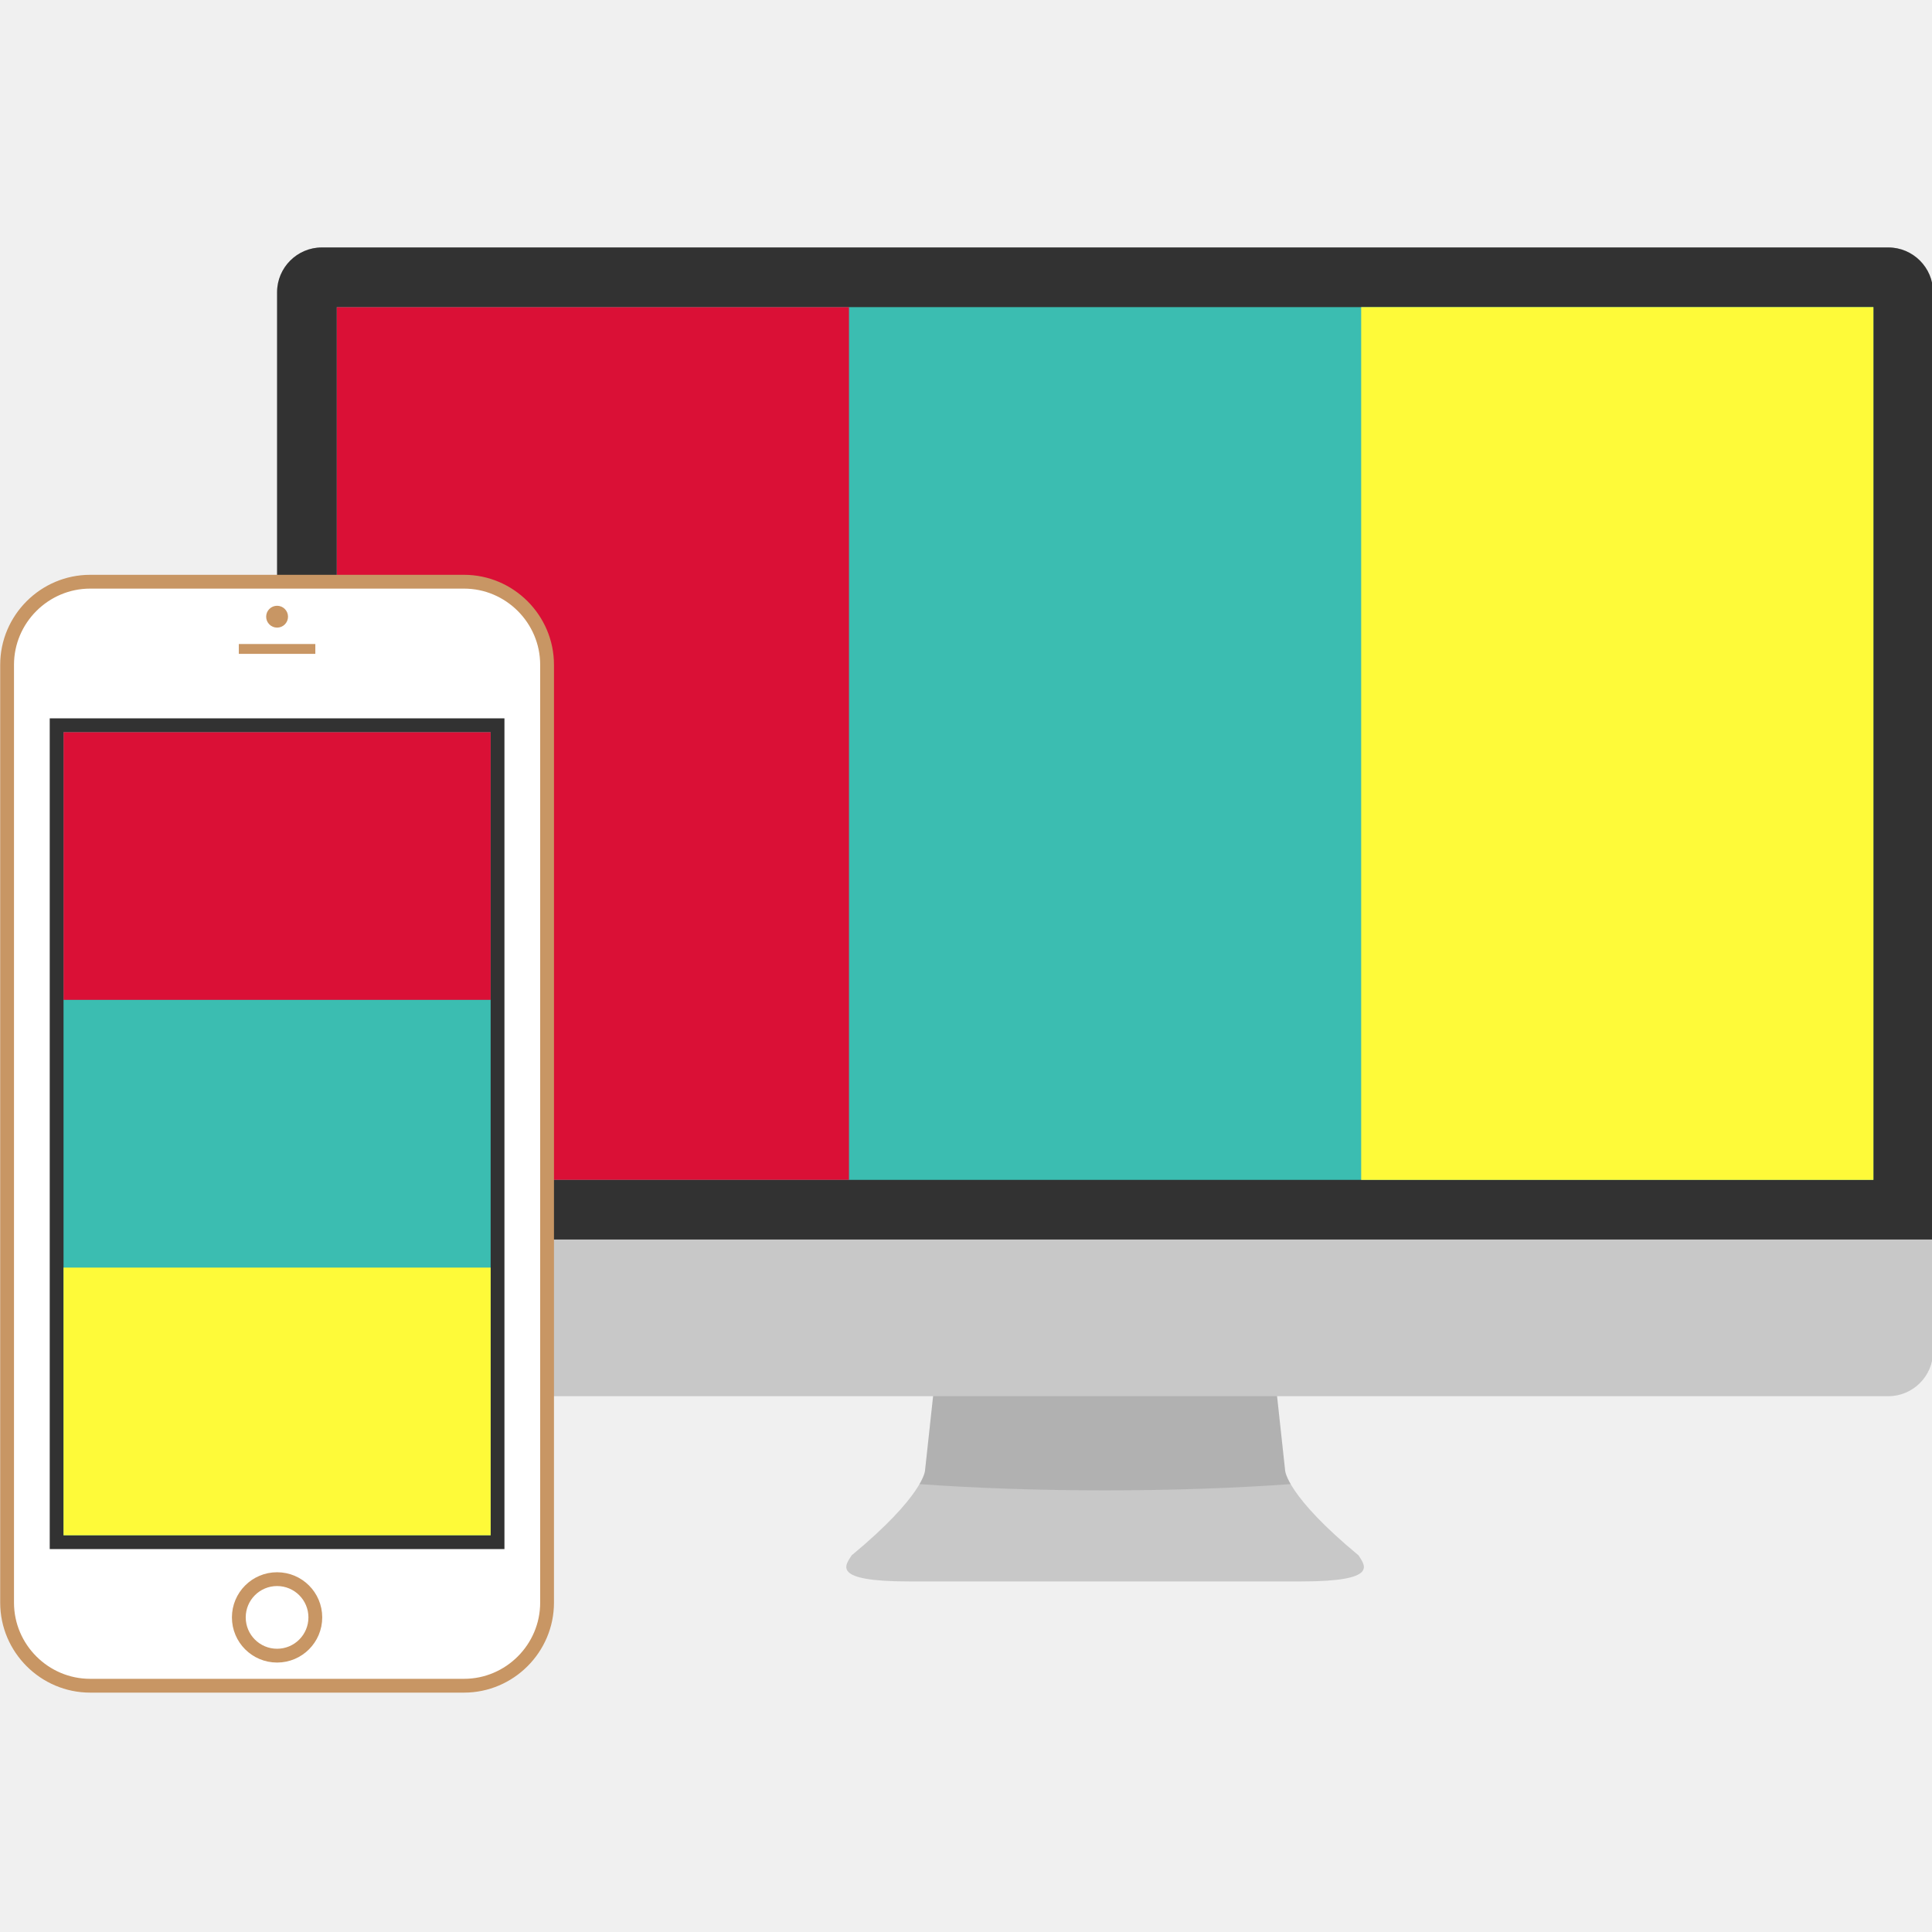
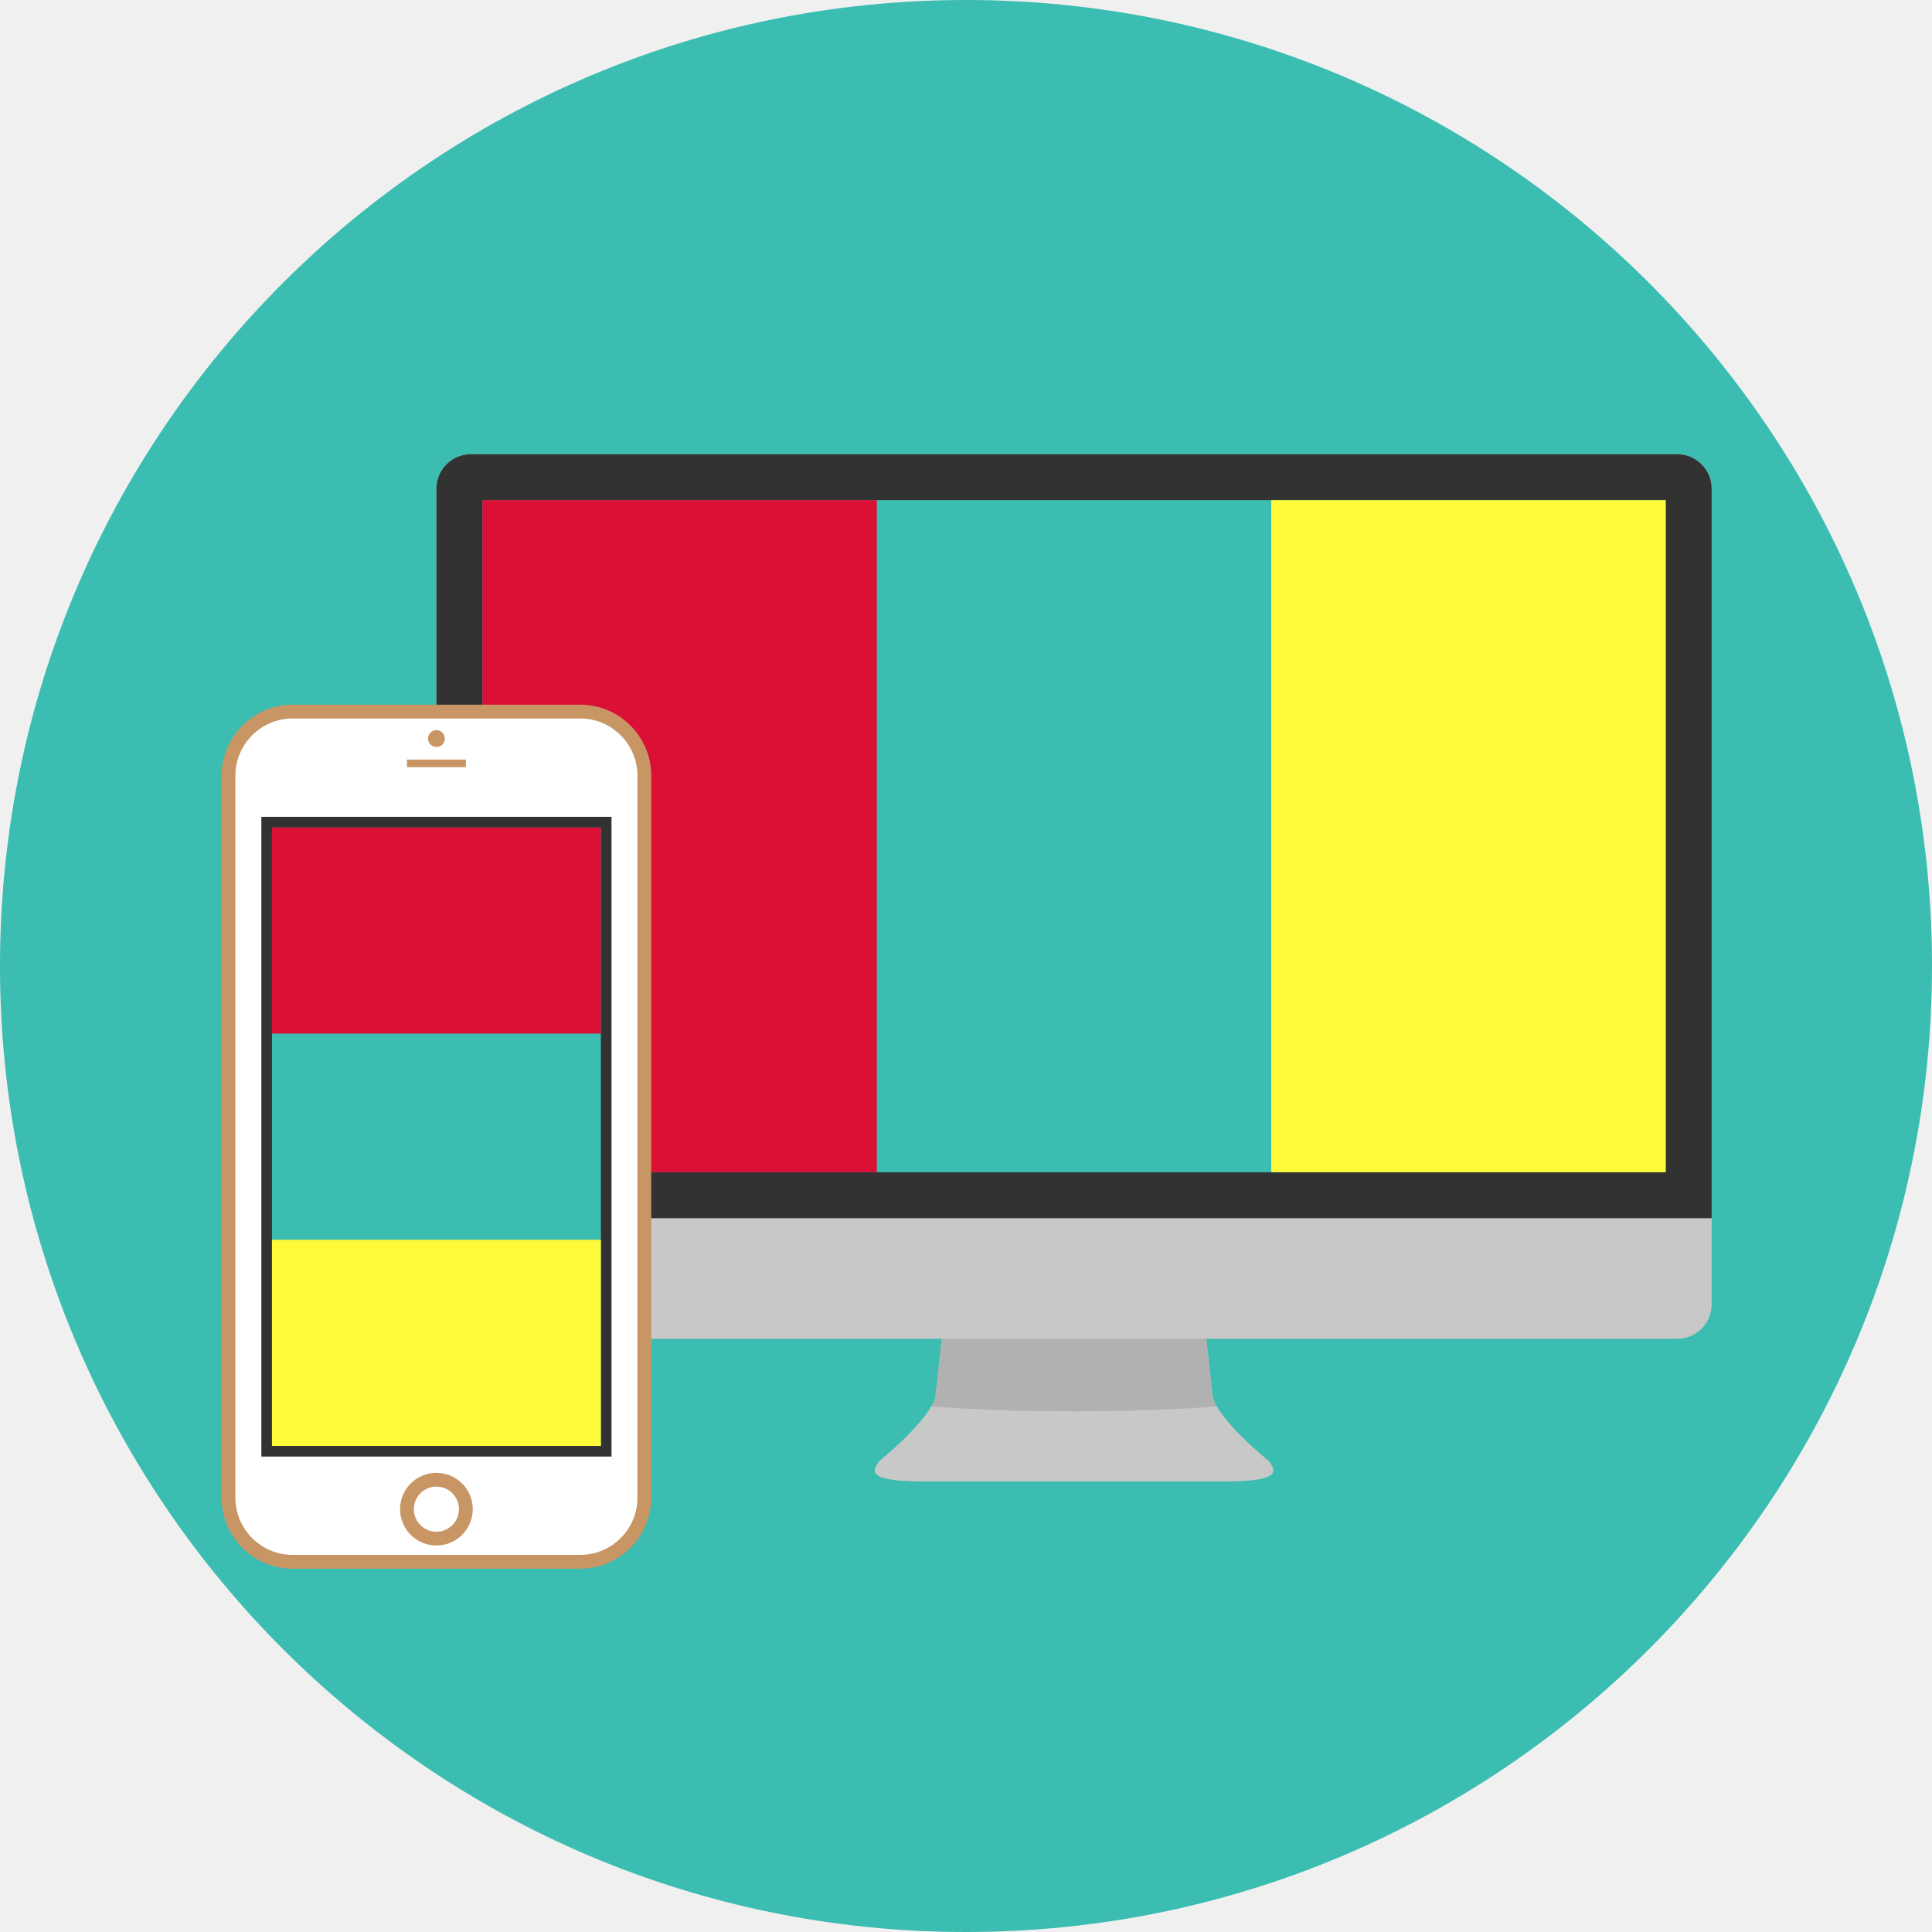
<svg xmlns="http://www.w3.org/2000/svg" version="1.1" id="Layer_1" x="0px" y="0px" width="140px" height="140px" viewBox="0 0 140 140" enable-background="new 0 0 140 140" xml:space="preserve">
+   <circle fill="#3BBDB1" cx="70" cy="70" r="70" />
  <g>
    <g>
      <g>
-         <path fill="#C8C8C8" d="M98.443,112.705c-5.226-4.324-5.316-6.131-5.316-6.131l-0.811-7.473h-8.079H75.92h-8.079l-0.811,7.473     c0,0-0.09,1.807-5.315,6.131c-0.451,0.721-1.532,1.892,4.145,1.892c3.116,0,7.1,0,10.061,0c2.256,0,3.916,0,4.145,0     c0.019,0,0.028,0,0.028,0h4.145c2.96,0,6.944,0,10.062,0C99.975,114.597,98.895,113.426,98.443,112.705z" />
-         <path opacity="0.15" fill="#323232" d="M80.078,107.998c4.846,0,9.418-0.164,13.449-0.453c-0.383-0.664-0.4-0.971-0.4-0.971     l-0.811-7.473h-8.079H75.92h-8.079l-0.811,7.473c0,0-0.017,0.307-0.399,0.971C70.662,107.834,75.234,107.998,80.078,107.998z" />
+         <g>
+           <path fill="#C8C8C8" d="M91.972,105.896c-4.024-3.33-4.094-4.722-4.094-4.722l-0.624-5.754h-6.223h-6.404h-6.222l-0.625,5.754      c0,0-0.069,1.392-4.093,4.722c-0.347,0.555-1.18,1.457,3.192,1.457c2.4,0,5.468,0,7.748,0c1.737,0,3.016,0,3.192,0      c0.014,0,0.021,0,0.021,0h3.192c2.279,0,5.348,0,7.749,0C93.151,107.354,92.319,106.451,91.972,105.896z" />
+           <path opacity="0.15" fill="#323232" enable-background="new    " d="M77.829,102.271c3.731,0,7.253-0.126,10.357-0.349      c-0.295-0.512-0.309-0.748-0.309-0.748l-0.624-5.754h-6.223h-6.404h-6.222l-0.625,5.754c0,0-0.013,0.236-0.307,0.748      C70.578,102.146,74.099,102.271,77.829,102.271z" />
+         </g>
+         <g>
+           <path fill="#C8C8C8" d="M124.034,94.52c0,1.372-1.123,2.497-2.497,2.497H34.122c-1.374,0-2.498-1.125-2.498-2.497V35.41      c0-1.374,1.124-2.498,2.498-2.498h87.415c1.374,0,2.497,1.124,2.497,2.498V94.52z" />
+         </g>
+         <path fill="#323232" d="M121.537,32.912H34.122c-1.374,0-2.498,1.124-2.498,2.498v52.865h92.41V35.41     C124.034,34.036,122.911,32.912,121.537,32.912z" />
+         <rect x="34.955" y="36.242" fill="#3BBDB1" width="85.75" height="48.702" />
      </g>
+       <rect x="34.955" y="36.242" fill="#DA1036" width="28.583" height="48.702" />
+       <rect x="92.121" y="36.242" fill="#FEFA39" width="28.583" height="48.702" />
+     </g>
+     <g>
      <g>
-         <path fill="#C8C8C8" d="M140.078,97.931c0,1.783-1.459,3.243-3.242,3.243H23.322c-1.784,0-3.244-1.46-3.244-3.243V21.174     c0-1.784,1.46-3.243,3.244-3.243h113.514c1.783,0,3.242,1.459,3.242,3.243V97.931z" />
+         <path fill="#FFFFFF" stroke="#C89664" stroke-miterlimit="10" d="M46.69,108.536c0,2.551-2.086,4.637-4.636,4.637H21.194     c-2.55,0-4.636-2.086-4.636-4.637V56.201c0-2.55,2.086-4.636,4.636-4.636h20.861c2.55,0,4.636,2.086,4.636,4.636V108.536z" />
+         <rect x="18.938" y="59.19" fill="#323232" width="25.375" height="46.358" />
+         <circle fill="#FFFFFF" stroke="#C89664" stroke-miterlimit="10" cx="31.624" cy="109.36" r="2.134" />
+         <circle fill="#C89664" cx="31.625" cy="53.518" r="0.61" />
+         <rect x="29.489" y="55.042" fill="#C89664" width="4.27" height="0.549" />
      </g>
-       <path fill="#323232" d="M136.836,17.931H23.322c-1.784,0-3.244,1.459-3.244,3.243v68.648h120V21.174    C140.078,19.39,138.619,17.931,136.836,17.931z" />
-       <rect x="24.403" y="22.255" fill="#3BBDB1" width="111.351" height="63.243" />
+       <rect x="19.708" y="59.961" fill="#3BBDB1" width="23.834" height="44.816" />
+       <rect x="19.708" y="59.961" fill="#DA1036" width="23.834" height="14.938" />
+       <rect x="19.708" y="89.839" fill="#FEFA39" width="23.834" height="14.938" />
    </g>
-     <rect x="24.403" y="22.255" fill="#DA1036" width="37.117" height="63.243" />
-     <rect x="98.637" y="22.255" fill="#FEFA39" width="37.117" height="63.243" />
-   </g>
-   <g>
-     <g>
-       <path fill="#FFFFFF" stroke="#C89664" stroke-miterlimit="10" d="M39.643,116.133c0,3.312-2.709,6.021-6.02,6.021H6.534    c-3.311,0-6.02-2.709-6.02-6.021V48.173c0-3.311,2.709-6.02,6.02-6.02h27.089c3.311,0,6.02,2.709,6.02,6.02V116.133z" />
-       <rect x="3.604" y="52.054" fill="#323232" width="32.95" height="60.198" />
-       <circle fill="#FFFFFF" stroke="#C89664" stroke-miterlimit="10" cx="20.078" cy="117.203" r="2.772" />
-       <circle fill="#C89664" cx="20.079" cy="44.688" r="0.792" />
-       <rect x="17.306" y="46.668" fill="#C89664" width="5.544" height="0.713" />
-     </g>
-     <rect x="4.604" y="53.055" fill="#3BBDB1" width="30.95" height="58.197" />
-     <rect x="4.604" y="53.055" fill="#DA1036" width="30.95" height="19.398" />
-     <rect x="4.604" y="91.854" fill="#FEFA39" width="30.95" height="19.398" />
  </g>
</svg>
